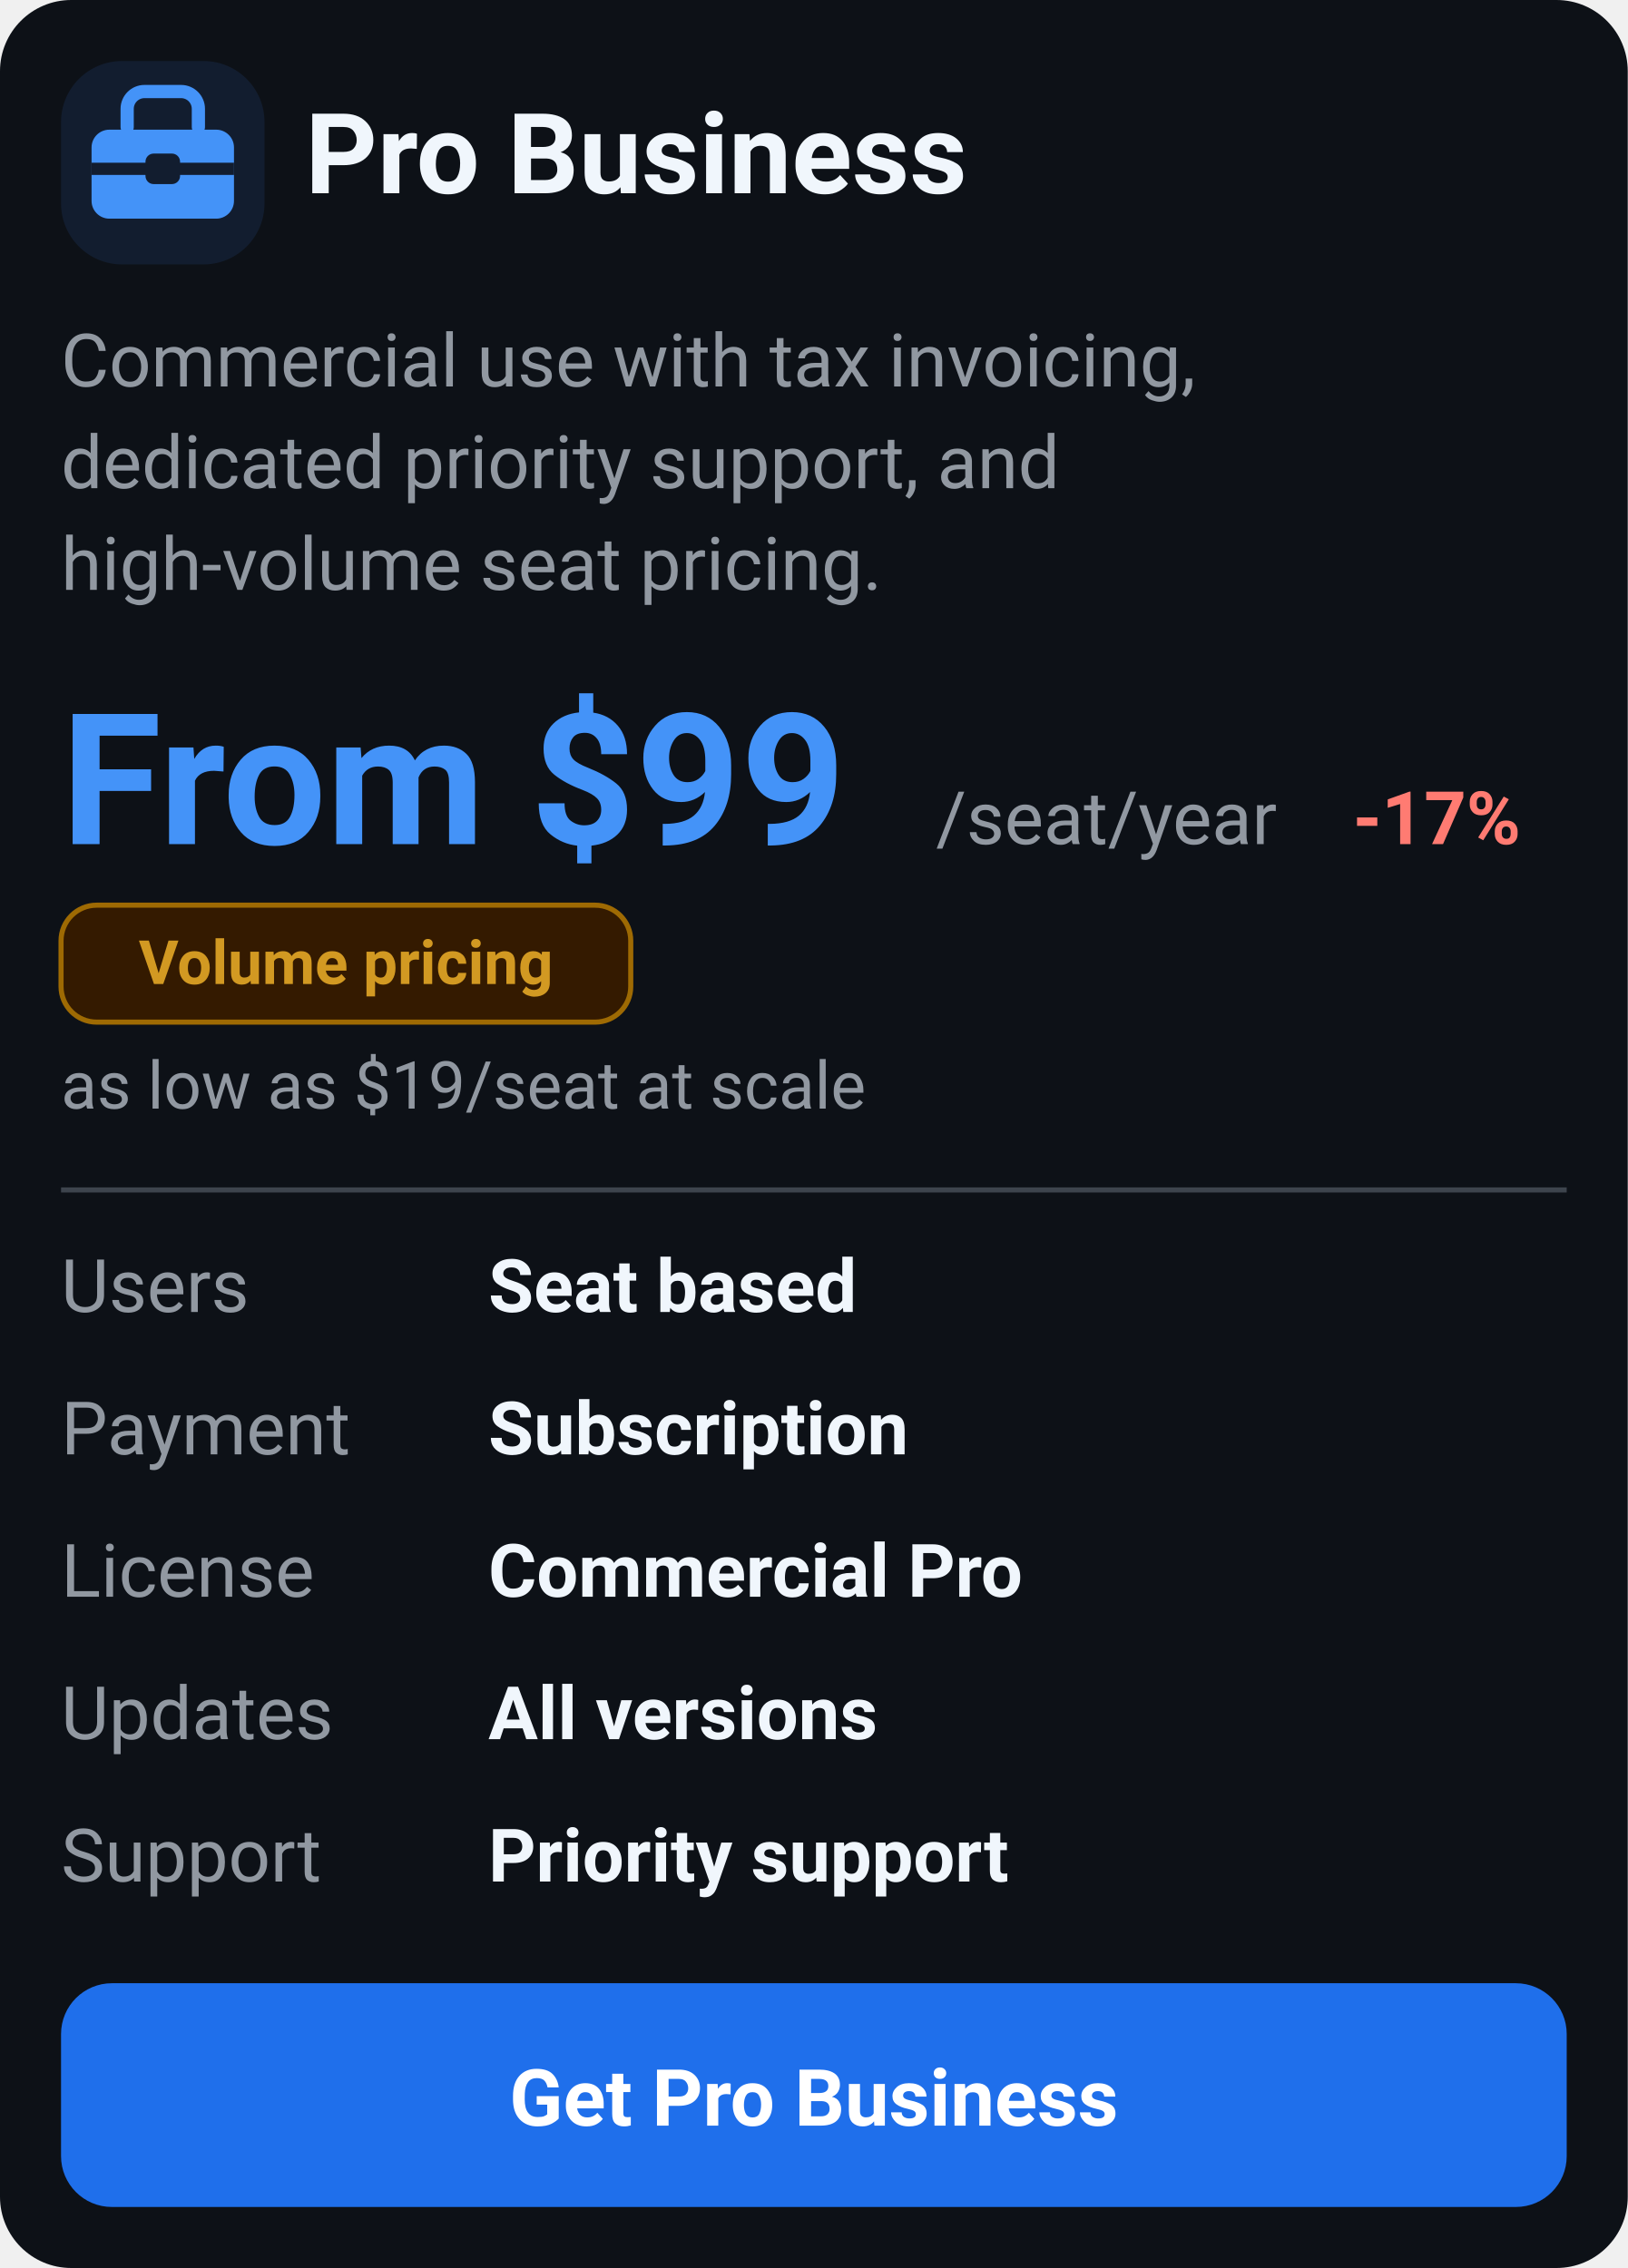
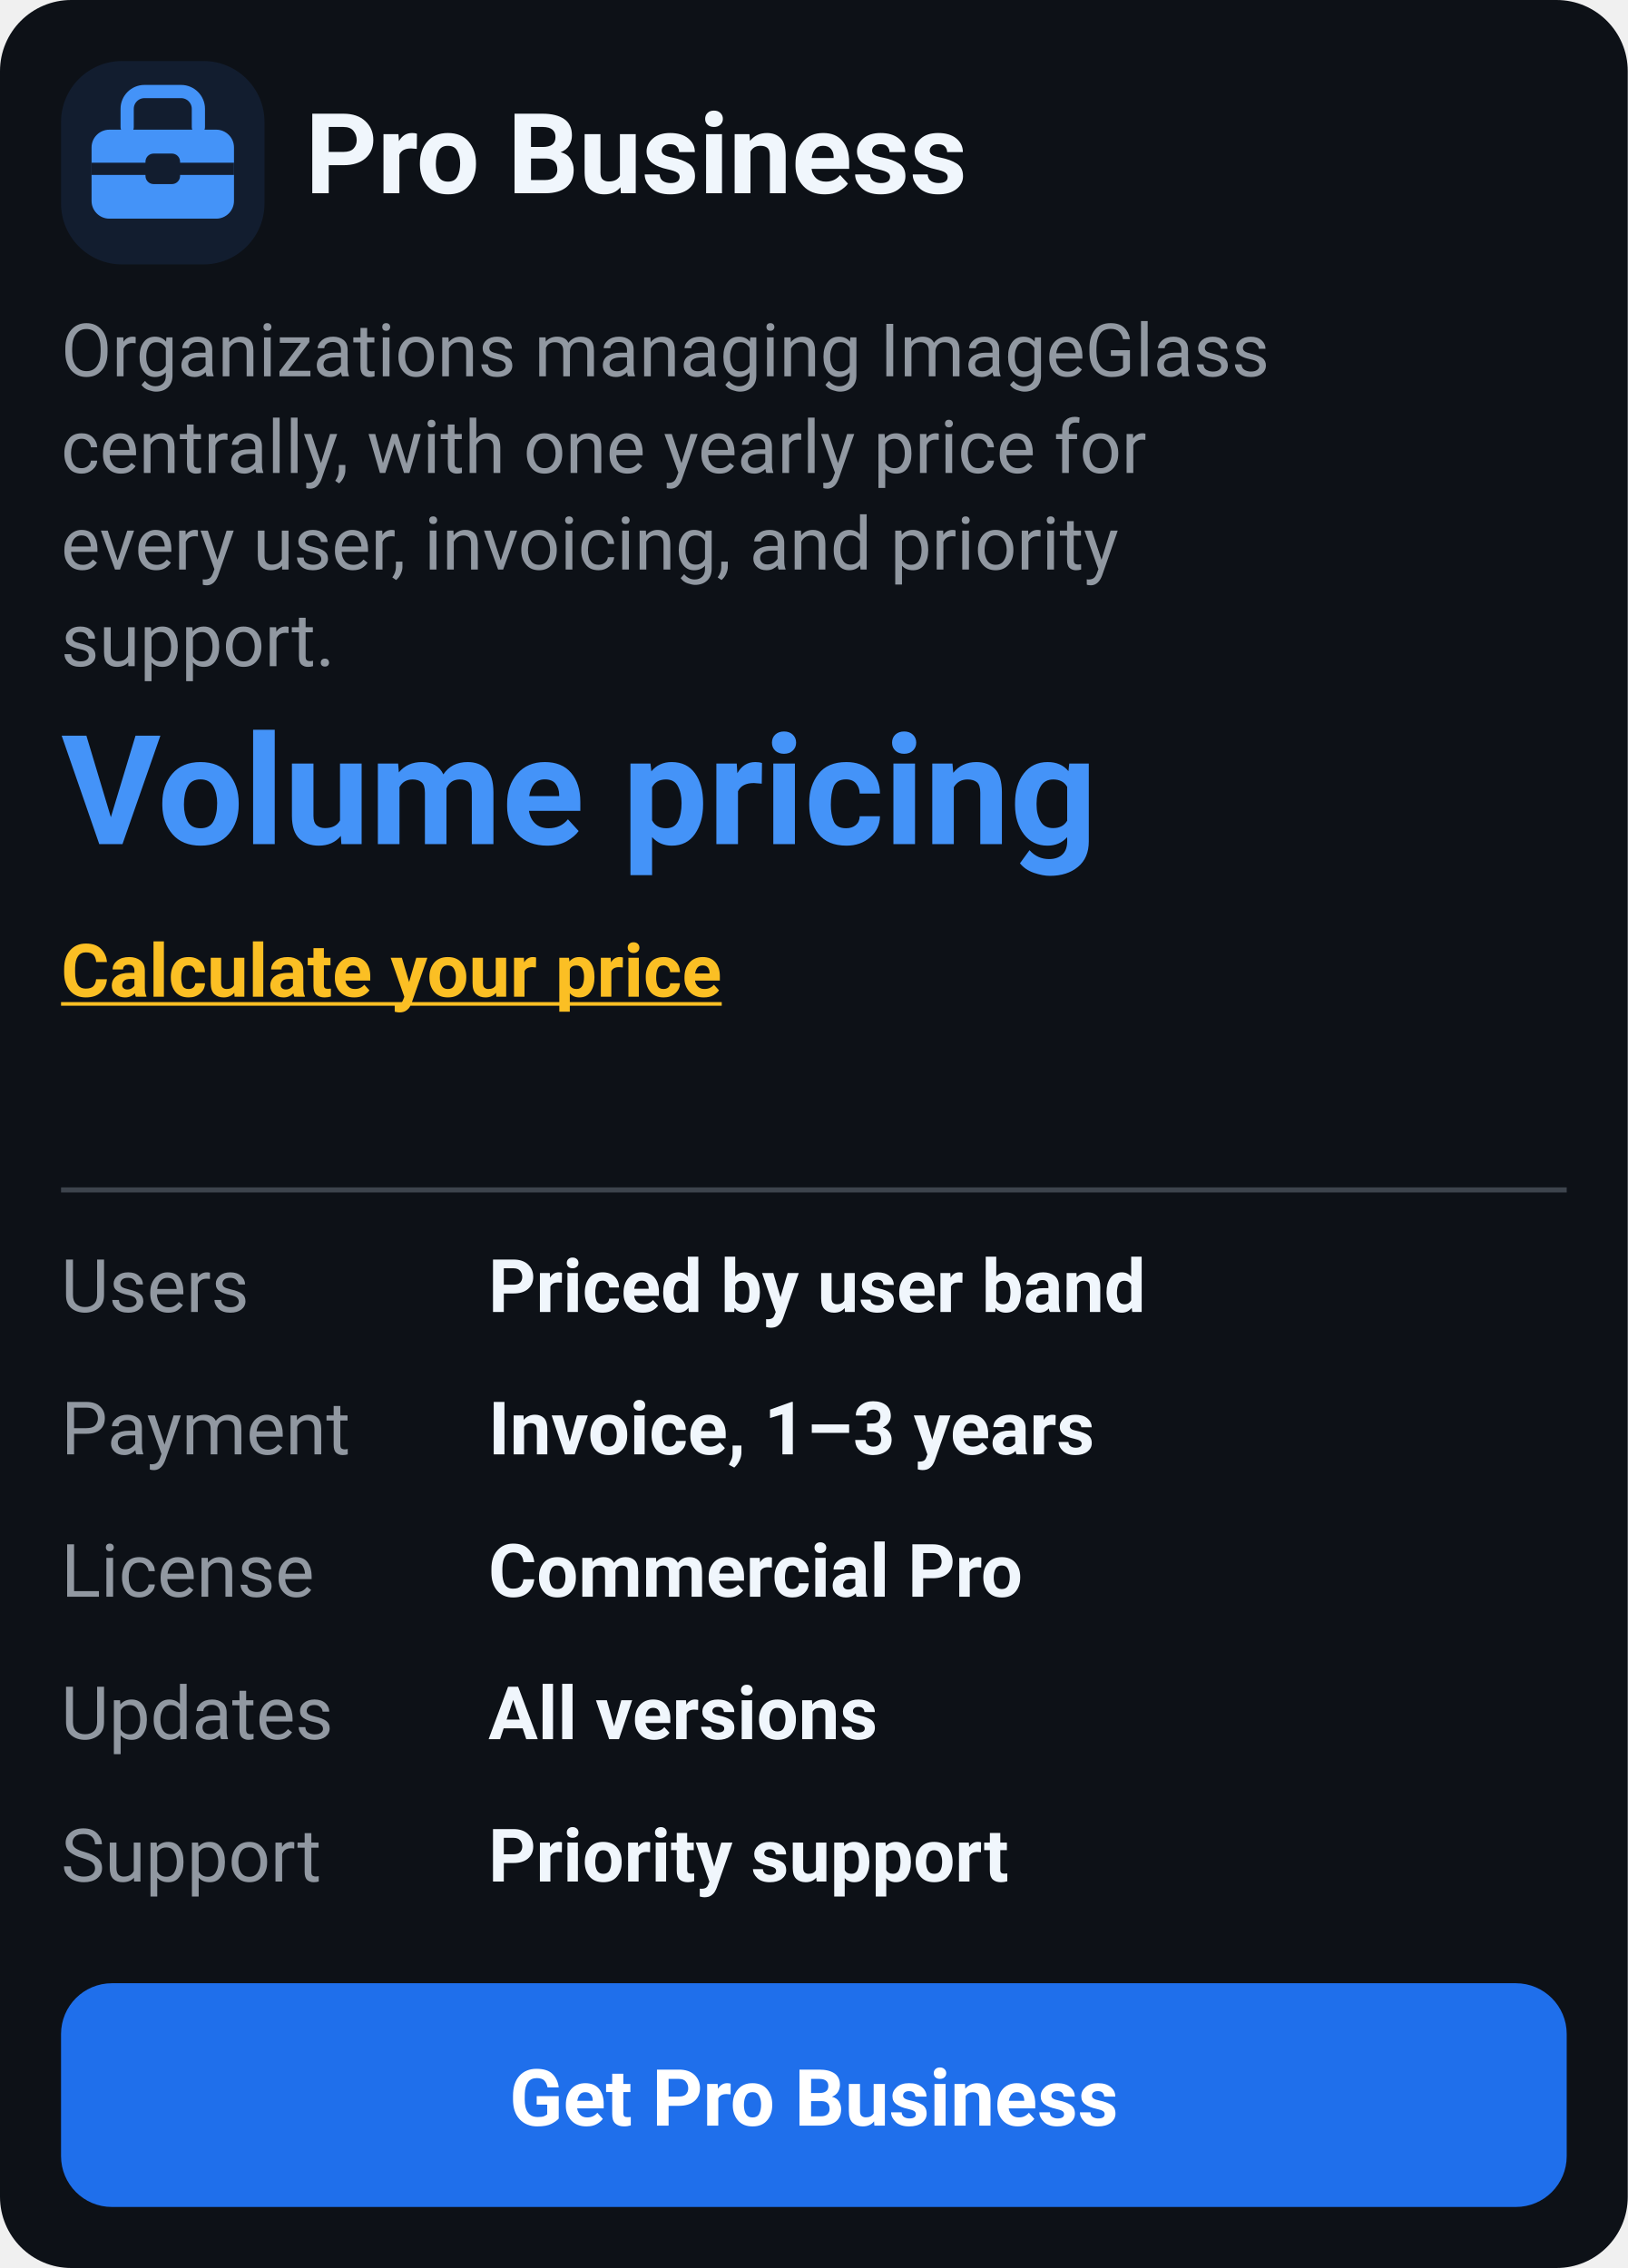
<svg xmlns="http://www.w3.org/2000/svg" width="320" height="446" viewBox="0 0 320 446" role="img" aria-label="Pro Business plan">
  <rect x="0" y="0" width="320" height="446" rx="14" fill="#0d1117" />
  <g font-family="-apple-system, BlinkMacSystemFont, 'Segoe UI', Roboto, Helvetica, Arial, sans-serif">
    <rect x="12" y="12" width="40" height="40" rx="12" fill="#121d2f" />
    <g transform="translate(-12,-20)">
      <path d="M37 45v-3.6a3.4 3.4 0 0 1 3.4-3.4h7.2a3.4 3.4 0 0 1 3.4 3.4V45" fill="none" stroke="#4493f8" stroke-width="2.6" stroke-linecap="round" />
      <rect x="30" y="45.5" width="28" height="17.5" rx="3.5" fill="#4493f8" />
      <rect x="30" y="52" width="28" height="2.4" fill="#121d2f" />
      <rect x="40.6" y="50.2" width="6.8" height="6" rx="1.6" fill="#121d2f" />
    </g>
    <text x="60" y="38" font-size="22" font-weight="700" fill="#f0f6fc">Pro Business</text>
-     <text x="12" y="76" font-size="14.5" fill="#9198a1">Commercial use with tax invoicing,</text>
-     <text x="12" y="96" font-size="14.5" fill="#9198a1">dedicated priority support, and</text>
-     <text x="12" y="116" font-size="14.5" fill="#9198a1">high-volume seat pricing.</text>
-     <text x="12" y="166" font-size="36" font-weight="700" fill="#4493f8">From $99</text>
-     <text x="184" y="166" font-size="14.5" fill="#9198a1">/seat/year</text>
-     <text x="266" y="166" font-size="14.5" font-weight="600" fill="#ff7b72">-17%</text>
-     <rect x="12" y="178" width="112" height="23" rx="7" fill="#341a00" stroke="#9e6a03" />
-     <text x="68" y="193.5" font-size="12" font-weight="600" fill="#d29922" text-anchor="middle">Volume pricing</text>
-     <text x="12" y="218" font-size="13" fill="#9198a1">as low as $19/seat at scale</text>
+     <text x="12" y="74" font-size="14.5" fill="#9198a1">Organizations managing ImageGlass</text>
+     <text x="12" y="93" font-size="14.5" fill="#9198a1">centrally, with one yearly price for</text>
+     <text x="12" y="112" font-size="14.5" fill="#9198a1">every user, invoicing, and priority</text>
+     <text x="12" y="131" font-size="14.5" fill="#9198a1">support.</text>
+     <text x="12" y="166" font-size="30" font-weight="700" fill="#4493f8">Volume pricing</text>
+     <text x="12" y="196" font-size="14.5" font-weight="600" fill="#fbbf24" text-decoration="underline">Calculate your price</text>
    <line x1="12" y1="234" x2="308" y2="234" stroke="#3d444d" />
    <text x="12" y="258" font-size="14.5" fill="#9198a1">Users</text>
-     <text x="96" y="258" font-size="14.5" font-weight="600" fill="#f0f6fc">Seat based</text>
+     <text x="96" y="258" font-size="14.5" font-weight="600" fill="#f0f6fc">Priced by user band</text>
    <text x="12" y="286" font-size="14.5" fill="#9198a1">Payment</text>
-     <text x="96" y="286" font-size="14.5" font-weight="600" fill="#f0f6fc">Subscription</text>
+     <text x="96" y="286" font-size="14.5" font-weight="600" fill="#f0f6fc">Invoice, 1–3 years</text>
    <text x="12" y="314" font-size="14.5" fill="#9198a1">License</text>
    <text x="96" y="314" font-size="14.5" font-weight="600" fill="#f0f6fc">Commercial Pro</text>
    <text x="12" y="342" font-size="14.5" fill="#9198a1">Updates</text>
    <text x="96" y="342" font-size="14.5" font-weight="600" fill="#f0f6fc">All versions</text>
    <text x="12" y="370" font-size="14.5" fill="#9198a1">Support</text>
    <text x="96" y="370" font-size="14.5" font-weight="600" fill="#f0f6fc">Priority support</text>
    <rect x="12" y="390" width="296" height="44" rx="10" fill="#1f6feb" />
    <text x="160" y="418" font-size="15.5" font-weight="600" fill="#ffffff" text-anchor="middle">Get Pro Business</text>
  </g>
</svg>
